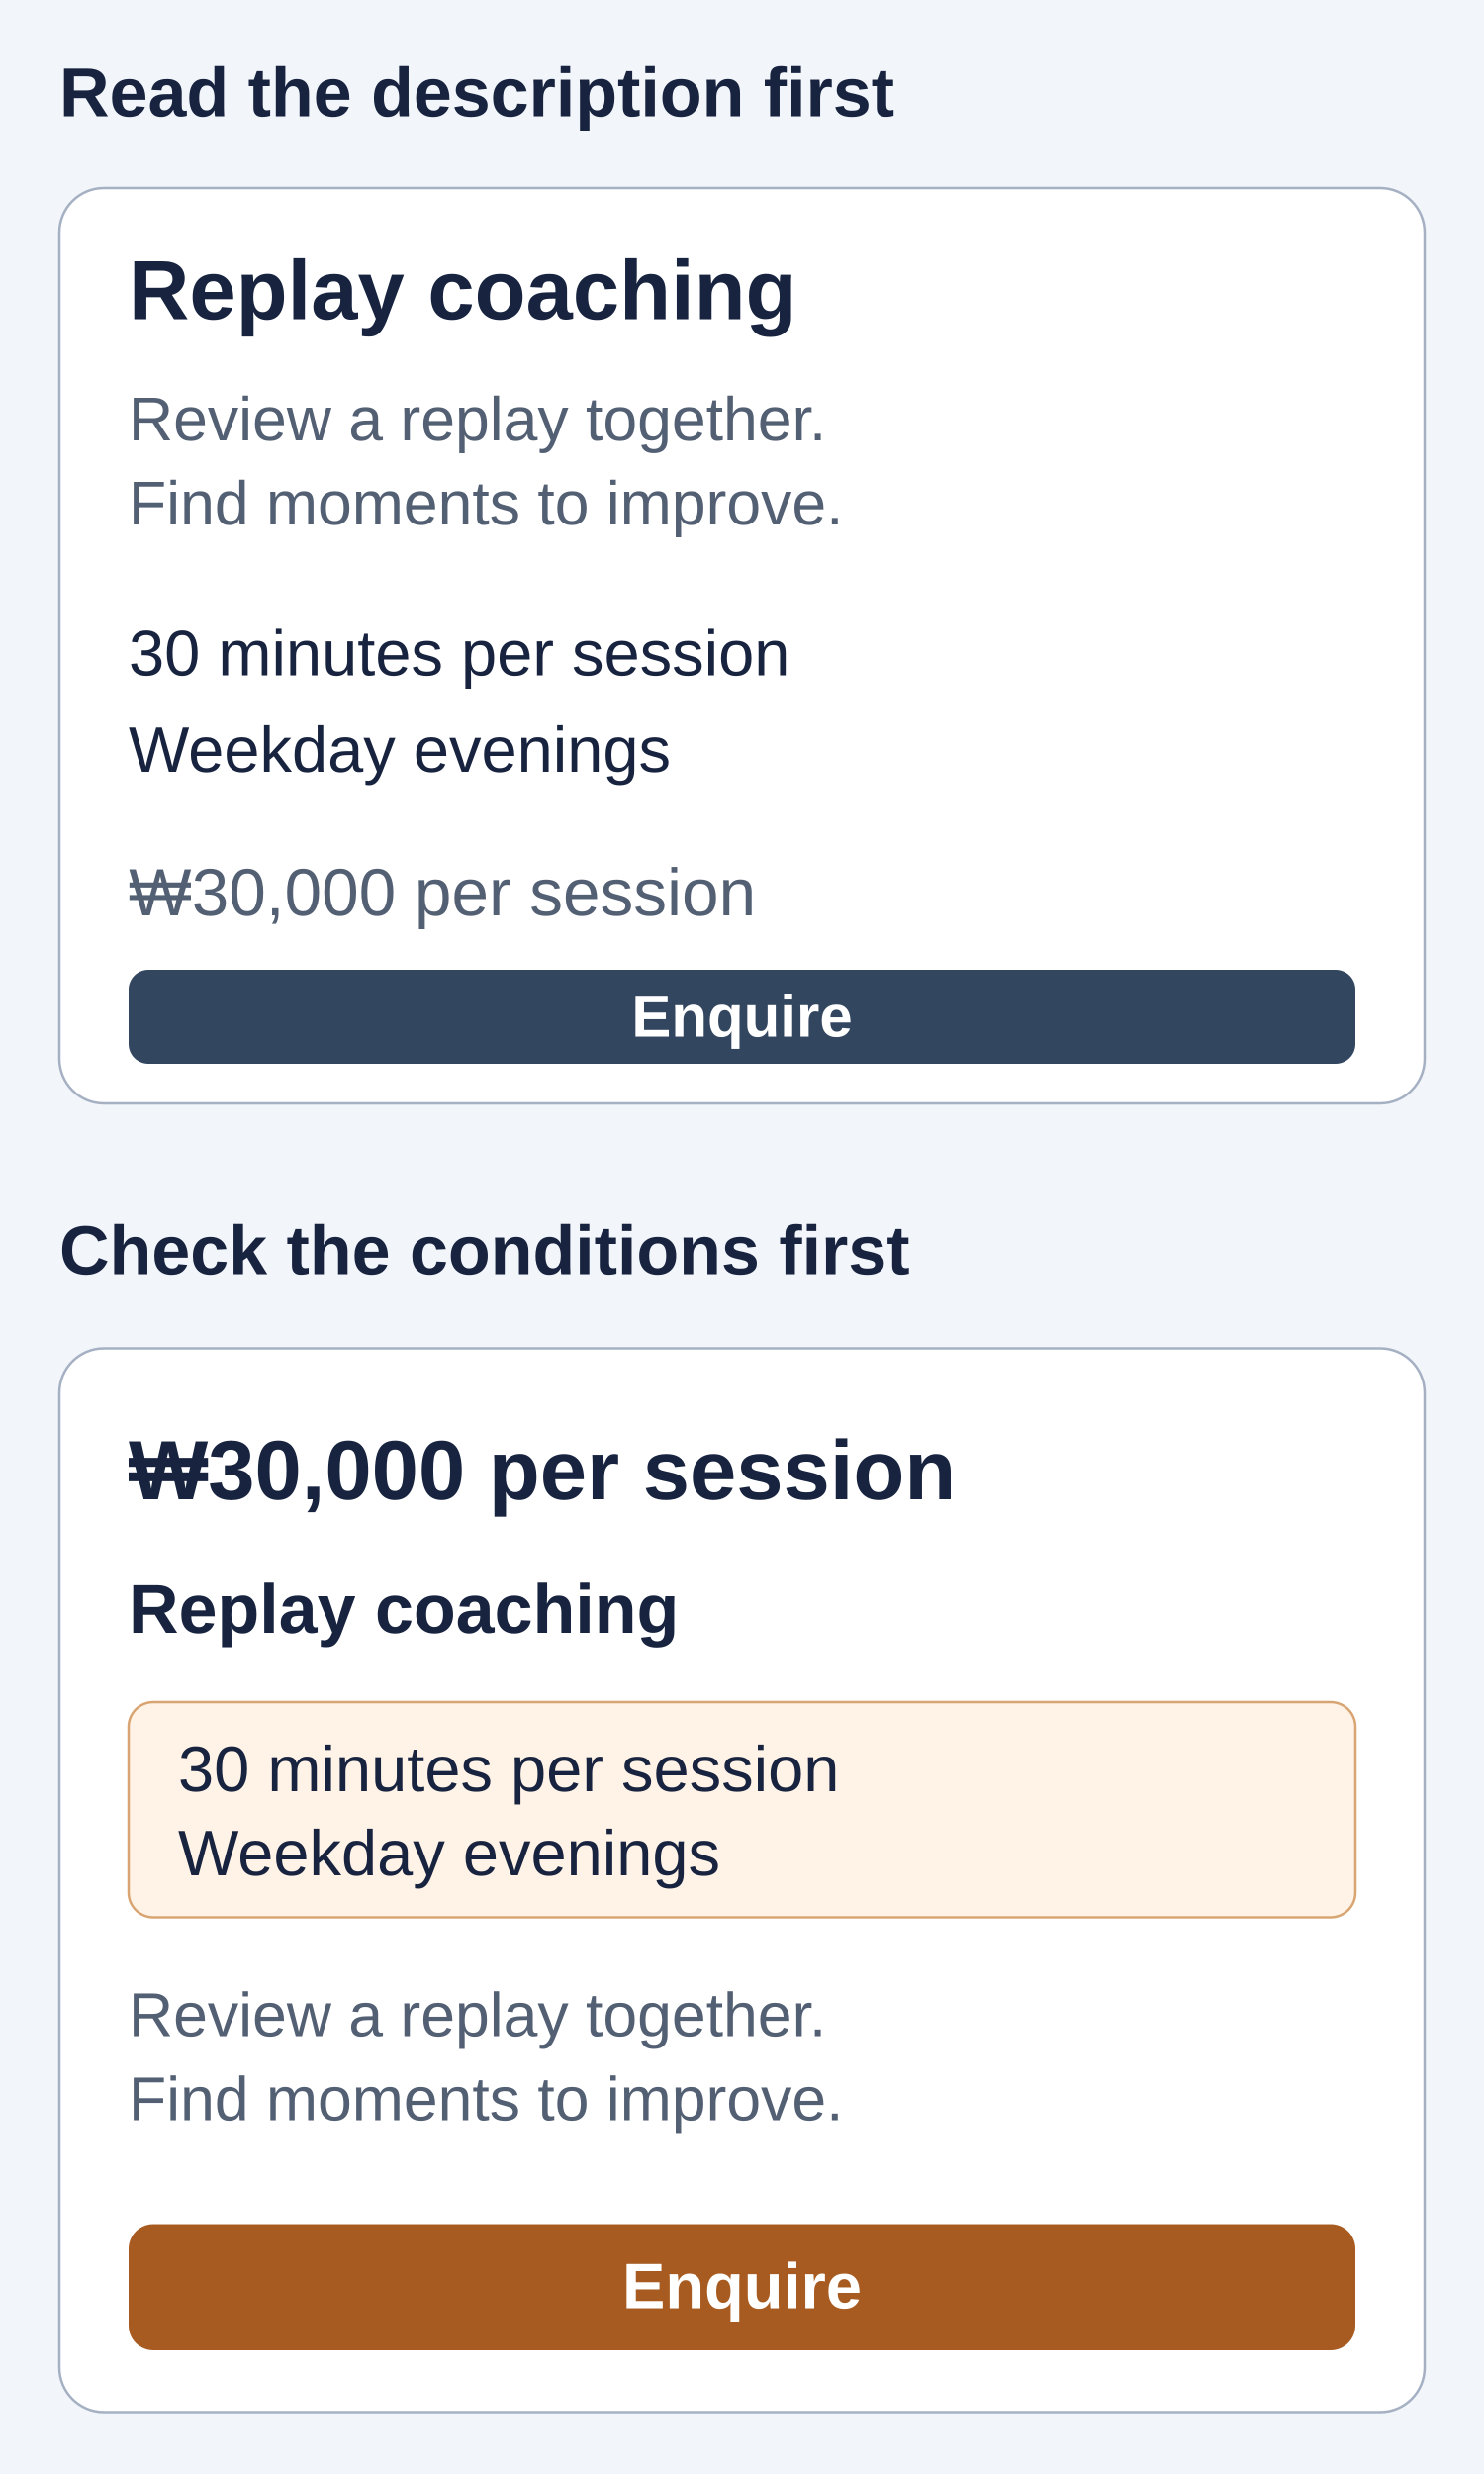
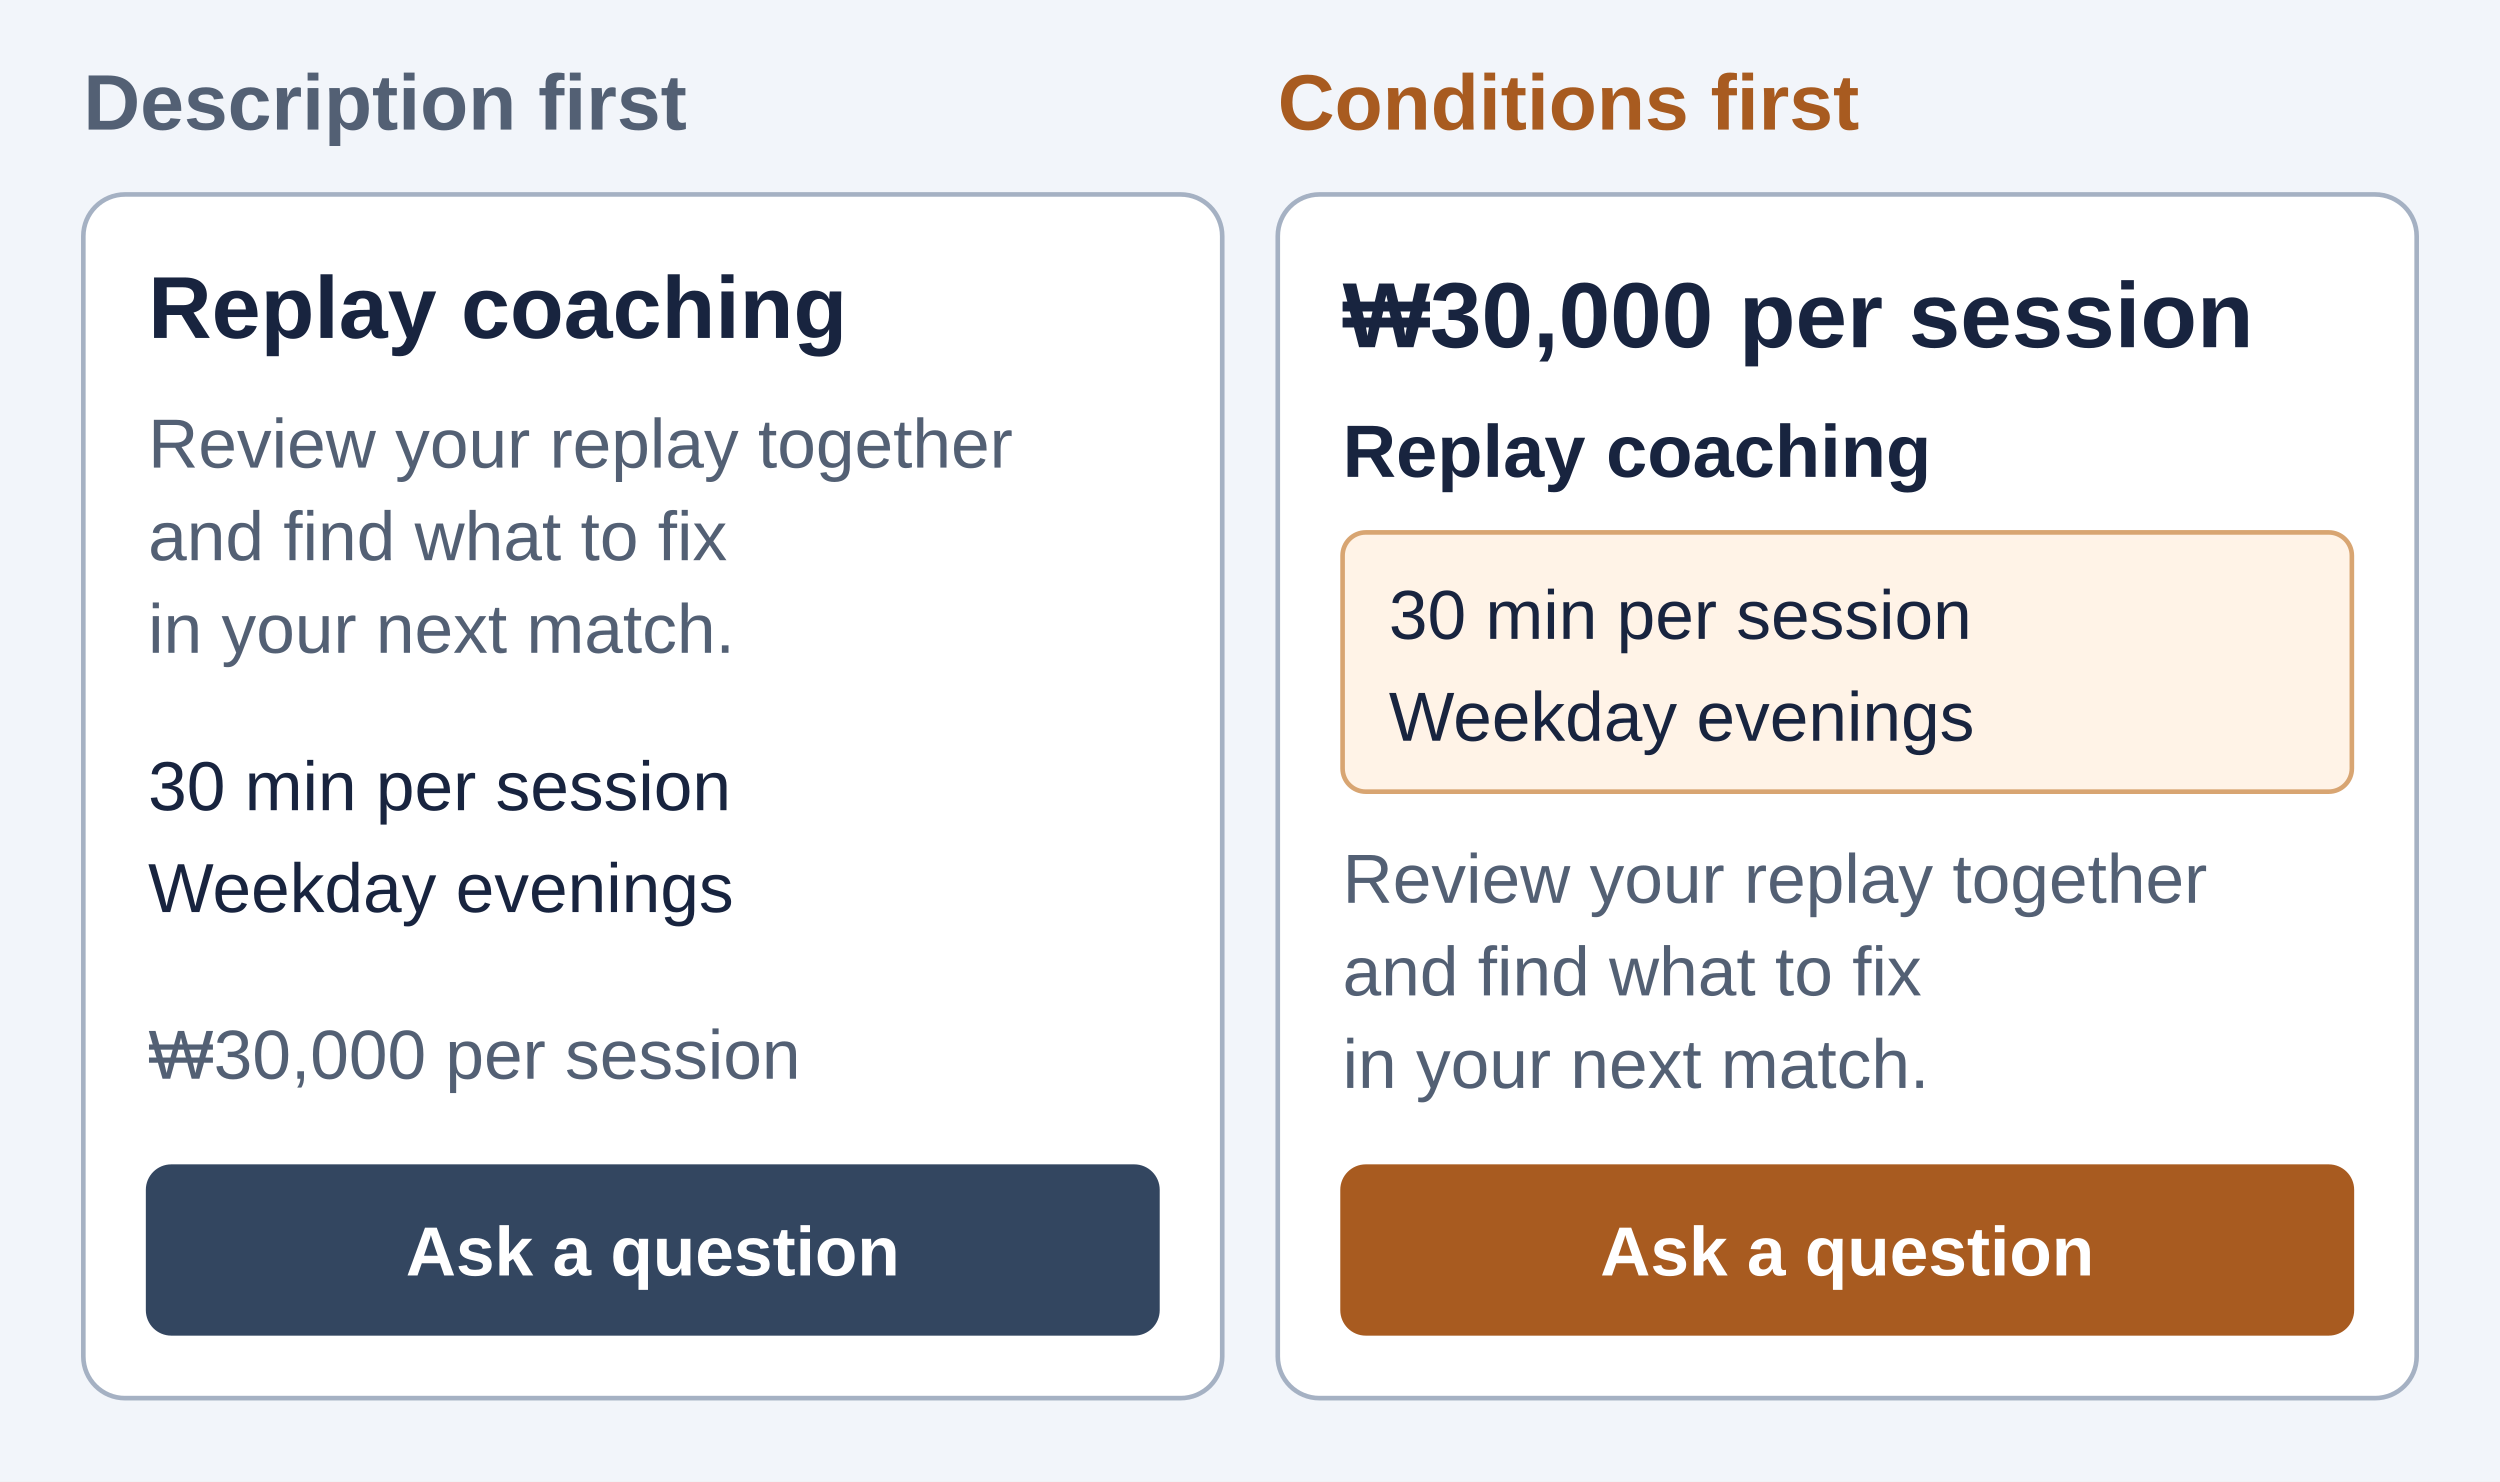
- <svg xmlns="http://www.w3.org/2000/svg" width="600" height="1000" viewBox="0 0 600 1000" role="img" aria-labelledby="title">
-   <style>text{font-family:system-ui,-apple-system,BlinkMacSystemFont,Arial,sans-serif;fill:#18243f}.muted{fill:#536074}</style>
-   <rect x="0" y="0" width="600" height="1000" rx="0" fill="#f2f5fa" stroke="#f2f5fa" />
-   <text x="24" y="47" font-size="28" font-weight="600" class="">Read the description first</text>
-   <rect x="24" y="76" width="552" height="370" rx="18" fill="#fff" stroke="#a5b1c3" />
-   <text x="52" y="129" font-size="34" font-weight="700" class="">Replay coaching</text>
-   <text x="52" y="178" font-size="25" font-weight="400" class="muted">Review a replay together.</text>
-   <text x="52" y="212" font-size="25" font-weight="400" class="muted">Find moments to improve.</text>
-   <text x="52" y="273" font-size="26" font-weight="400" class="">30 minutes per session</text>
-   <text x="52" y="312" font-size="26" font-weight="400" class="">Weekday evenings</text>
-   <text x="52" y="370" font-size="27" font-weight="400" class="muted">₩30,000 per session</text>
-   <rect x="52" y="392" width="496" height="38" rx="8" fill="#334660" stroke="none" />
-   <text text-anchor="middle" x="300" y="419" font-size="24" font-weight="600" class="" style="fill:#fff">Enquire</text>
-   <text x="24" y="515" font-size="28" font-weight="600" class="">Check the conditions first</text>
-   <rect x="24" y="545" width="552" height="430" rx="18" fill="#fff" stroke="#a5b1c3" />
-   <text x="52" y="606" font-size="34" font-weight="750" class="">₩30,000 per session</text>
-   <text x="52" y="660" font-size="28" font-weight="600" class="">Replay coaching</text>
-   <rect x="52" y="688" width="496" height="87" rx="10" fill="#fff3e7" stroke="#d8a572" />
-   <text x="72" y="724" font-size="26" font-weight="400" class="">30 minutes per session</text>
-   <text x="72" y="758" font-size="26" font-weight="400" class="">Weekday evenings</text>
-   <text x="52" y="823" font-size="25" font-weight="400" class="muted">Review a replay together.</text>
-   <text x="52" y="857" font-size="25" font-weight="400" class="muted">Find moments to improve.</text>
-   <rect x="52" y="899" width="496" height="51" rx="10" fill="#a85b20" stroke="none" />
-   <text text-anchor="middle" x="300" y="933" font-size="26" font-weight="600" class="" style="fill:#fff">Enquire</text>
+ <svg xmlns="http://www.w3.org/2000/svg" width="1080" height="640" viewBox="0 0 1080 640" role="img" aria-labelledby="title desc">
+   <rect width="1080" height="640" fill="#f2f5fa" />
+   <g font-family="-apple-system,BlinkMacSystemFont,'Apple SD Gothic Neo','Segoe UI',Arial,sans-serif">
+     <text x="36" y="56" font-size="34" font-weight="700" fill="#536074">Description first</text>
+     <rect x="36" y="84" width="492" height="520" rx="18" fill="#fff" stroke="#a5b1c3" stroke-width="2" />
+     <text x="64" y="146" font-size="38" font-weight="700" fill="#18243f">Replay coaching</text>
+     <text x="64" y="202" font-size="30" font-weight="400" fill="#536074">Review your replay together</text>
+     <text x="64" y="242" font-size="30" font-weight="400" fill="#536074">and find what to fix</text>
+     <text x="64" y="282" font-size="30" font-weight="400" fill="#536074">in your next match.</text>
+     <text x="64" y="350" font-size="30" font-weight="400" fill="#18243f">30 min per session</text>
+     <text x="64" y="394" font-size="30" font-weight="400" fill="#18243f">Weekday evenings</text>
+     <text x="64" y="466" font-size="30" font-weight="400" fill="#536074">₩30,000 per session</text>
+     <rect x="64" y="504" width="436" height="72" rx="10" fill="#334660" stroke="#334660" stroke-width="2" />
+     <text x="282" y="551" font-size="30" font-weight="600" fill="#fff" text-anchor="middle">Ask a question</text>
+     <text x="552" y="56" font-size="34" font-weight="700" fill="#a85b20">Conditions first</text>
+     <rect x="552" y="84" width="492" height="520" rx="18" fill="#fff" stroke="#a5b1c3" stroke-width="2" />
+     <text x="580" y="150" font-size="40" font-weight="800" fill="#18243f">₩30,000 per session</text>
+     <text x="580" y="206" font-size="32" font-weight="600" fill="#18243f">Replay coaching</text>
+     <rect x="580" y="230" width="436" height="112" rx="10" fill="#fff3e7" stroke="#d8a572" stroke-width="2" />
+     <text x="600" y="276" font-size="30" font-weight="400" fill="#18243f">30 min per session</text>
+     <text x="600" y="320" font-size="30" font-weight="400" fill="#18243f">Weekday evenings</text>
+     <text x="580" y="390" font-size="30" font-weight="400" fill="#536074">Review your replay together</text>
+     <text x="580" y="430" font-size="30" font-weight="400" fill="#536074">and find what to fix</text>
+     <text x="580" y="470" font-size="30" font-weight="400" fill="#536074">in your next match.</text>
+     <rect x="580" y="504" width="436" height="72" rx="10" fill="#a85b20" stroke="#a85b20" stroke-width="2" />
+     <text x="798" y="551" font-size="30" font-weight="600" fill="#fff" text-anchor="middle">Ask a question</text>
+   </g>
</svg>
